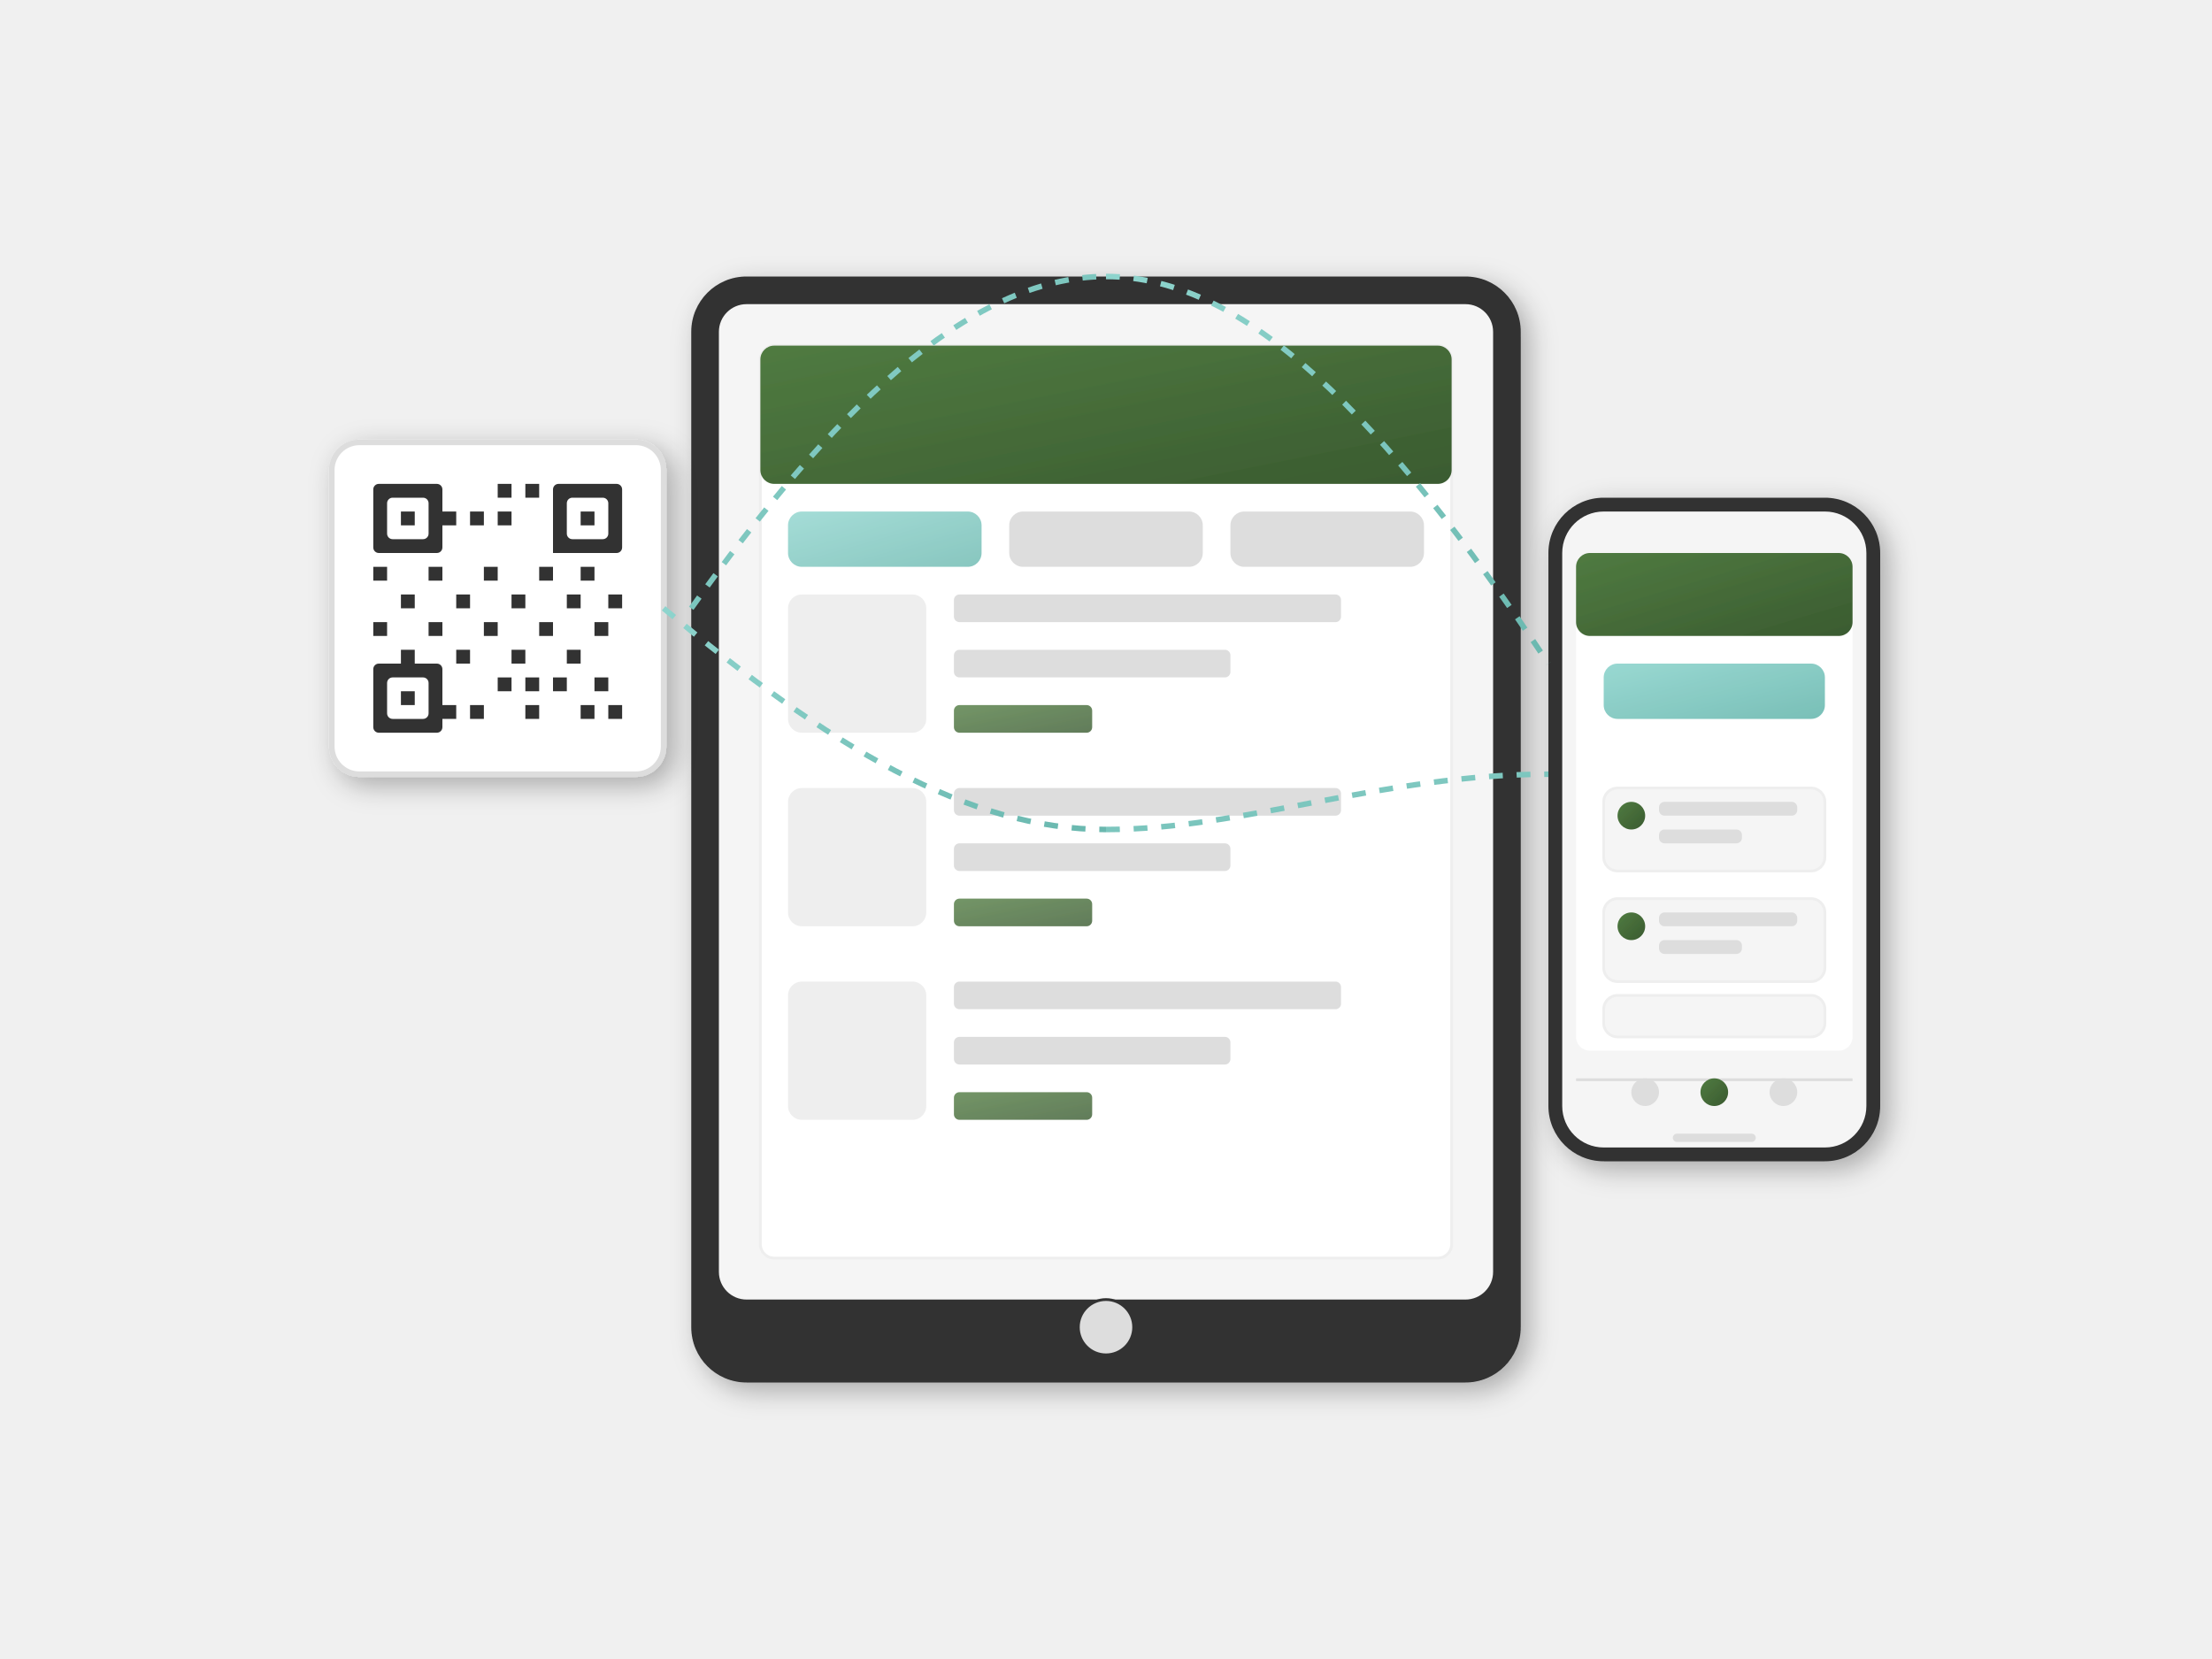
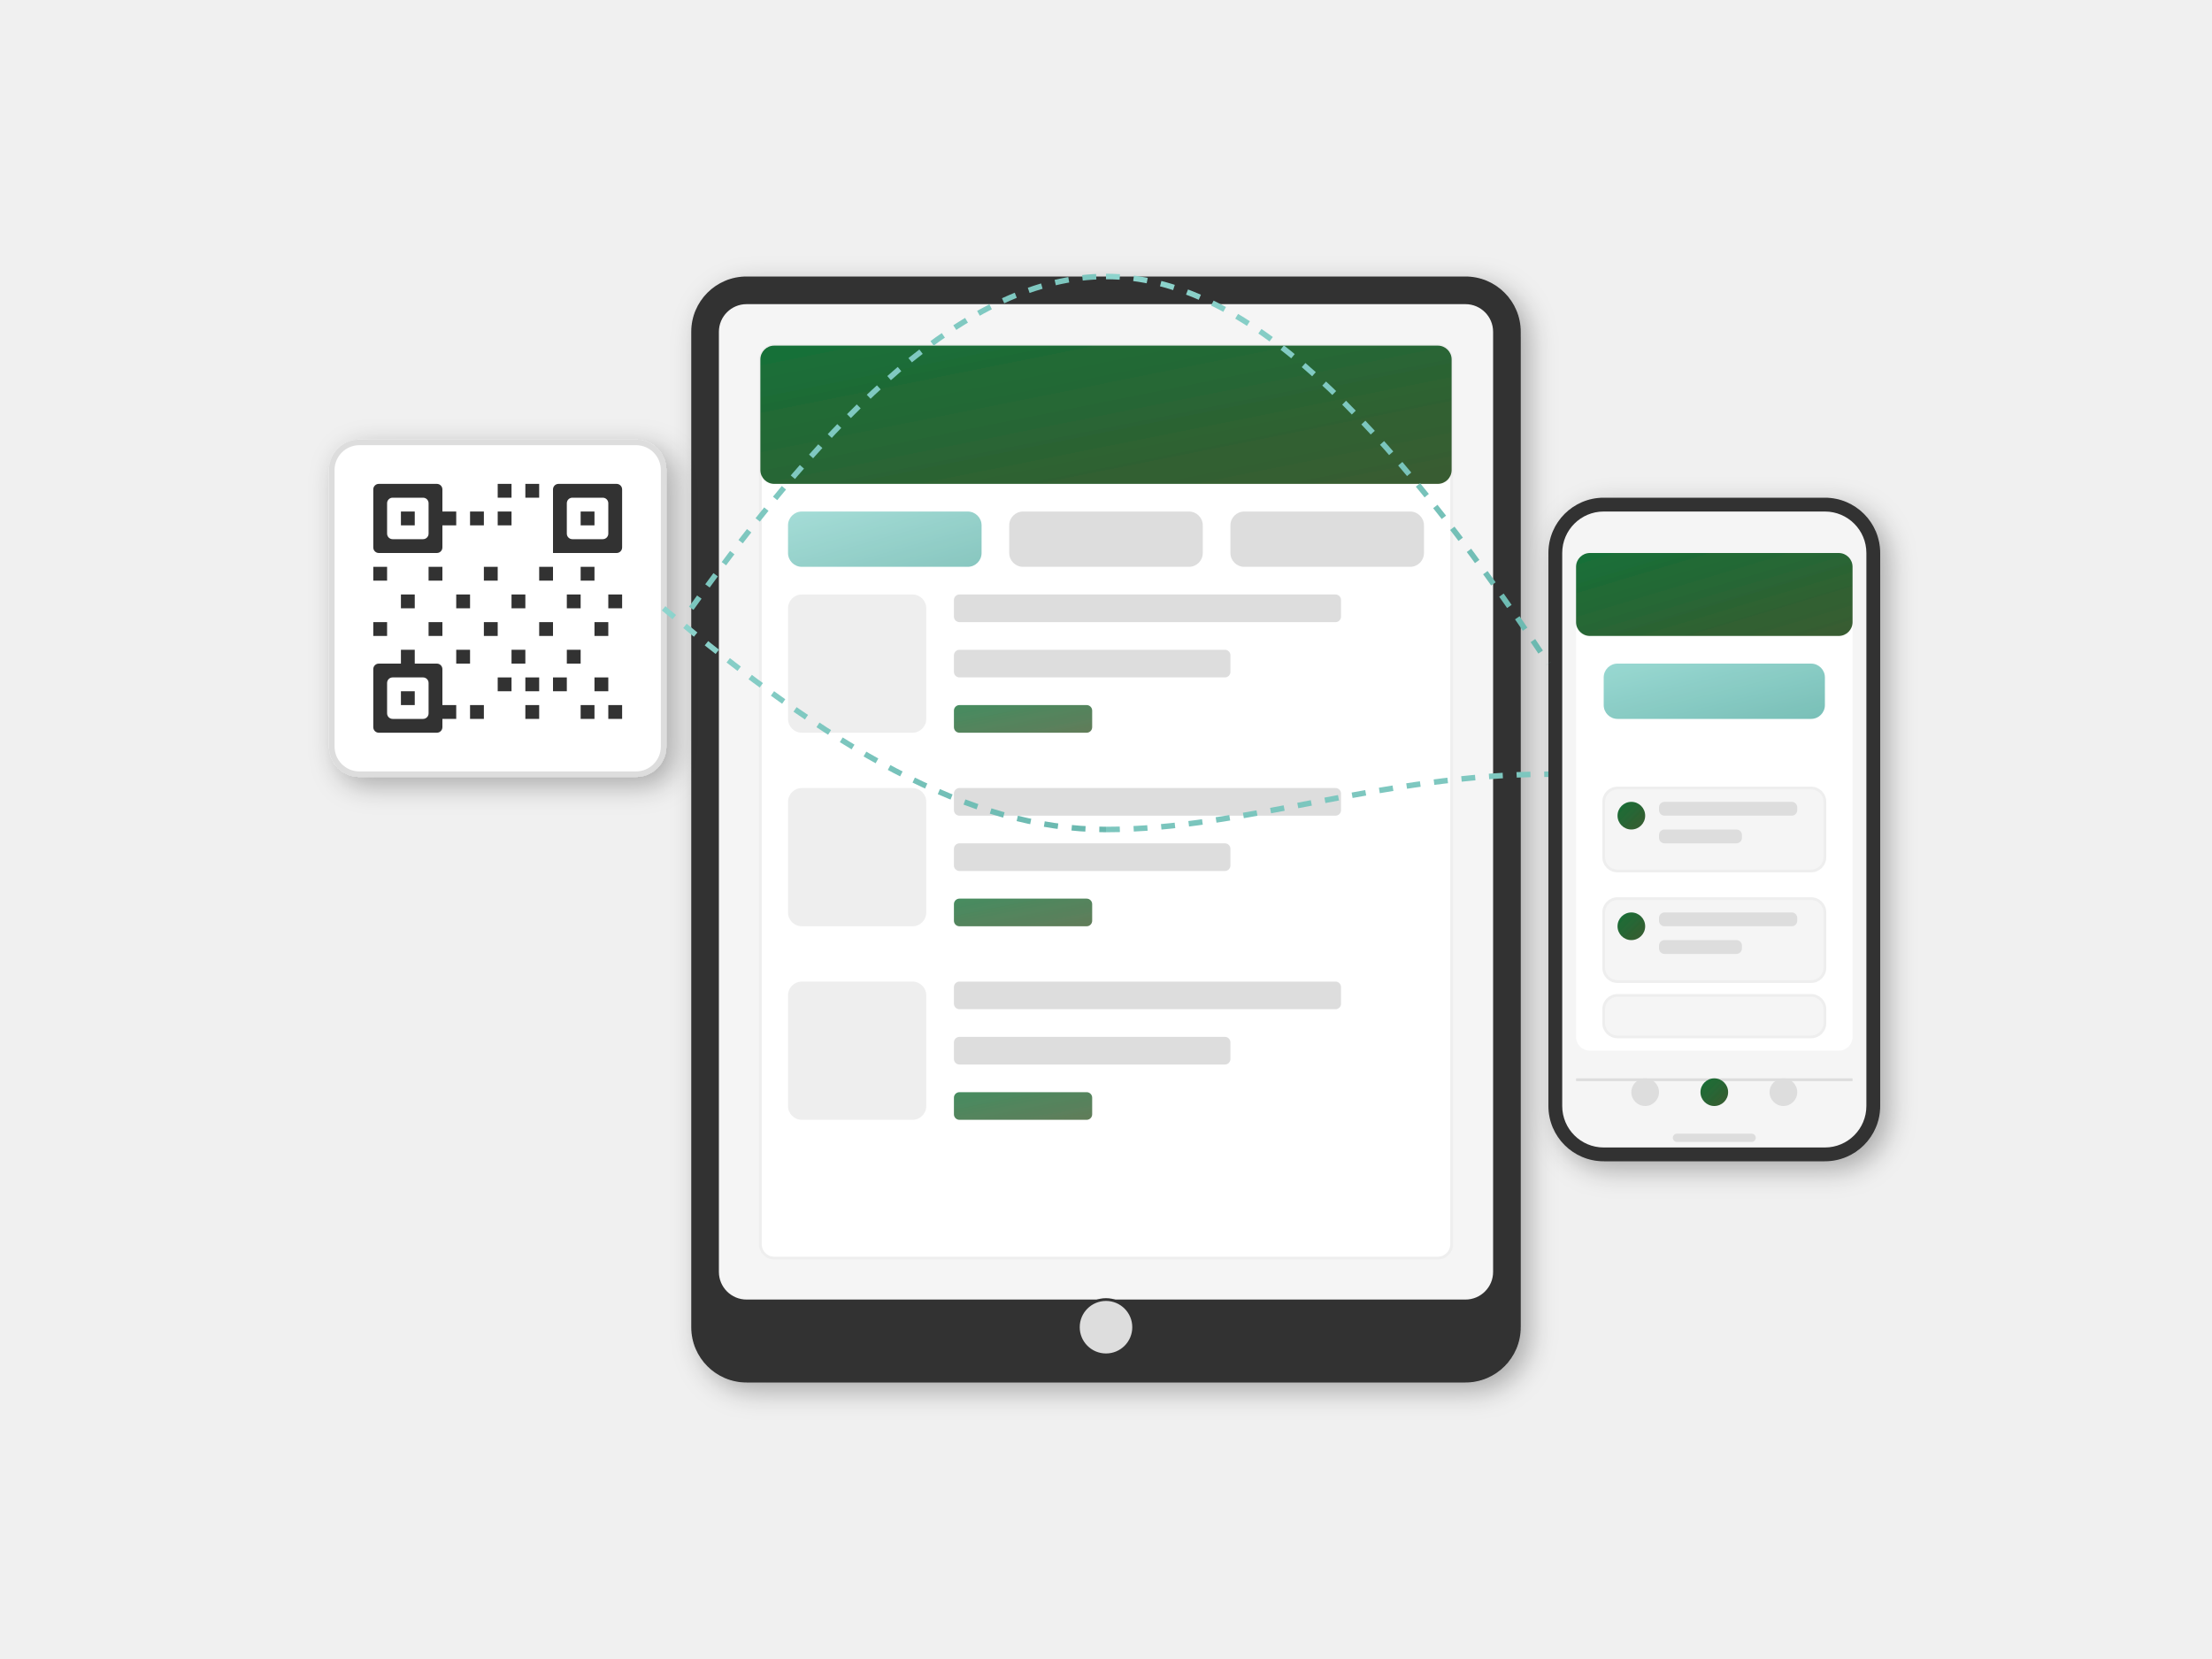
<svg xmlns="http://www.w3.org/2000/svg" width="800" height="600" viewBox="0 0 800 600">
  <defs>
    <linearGradient id="greenGradient" x1="0%" y1="0%" x2="100%" y2="100%">
-       <stop offset="0%" style="stop-color:#507b41;stop-opacity:1" />
+       <stop offset="0%" style="stop-color:#177038;stop-opacity:1" />
      <stop offset="100%" style="stop-color:#3a5b30;stop-opacity:1" />
    </linearGradient>
    <linearGradient id="turquoiseGradient" x1="0%" y1="0%" x2="100%" y2="100%">
      <stop offset="0%" style="stop-color:#8ed4cd;stop-opacity:1" />
      <stop offset="100%" style="stop-color:#6ab8af;stop-opacity:1" />
    </linearGradient>
    <filter id="shadow" x="-20%" y="-20%" width="140%" height="140%">
      <feDropShadow dx="3" dy="3" stdDeviation="5" flood-opacity="0.3" />
    </filter>
    <filter id="innerShadow" x="-20%" y="-20%" width="140%" height="140%">
      <feGaussianBlur in="SourceAlpha" stdDeviation="4" result="blur" />
      <feOffset dx="0" dy="4" result="offsetBlur" />
      <feComposite in="SourceAlpha" in2="offsetBlur" operator="out" result="compOut" />
      <feComposite in="SourceGraphic" in2="compOut" operator="in" />
    </filter>
  </defs>
  <rect x="0" y="0" width="800" height="600" fill="transparent" />
  <g transform="translate(400, 300)" filter="url(#shadow)">
    <rect x="-150" y="-200" width="300" height="400" rx="20" ry="20" fill="#333" />
    <rect x="-140" y="-190" width="280" height="360" rx="10" ry="10" fill="#f5f5f5" />
    <circle cx="0" cy="180" r="10" fill="#ddd" stroke="#333" stroke-width="1" />
    <rect x="-125" y="-175" width="250" height="330" rx="5" ry="5" fill="#fff" stroke="#eee" stroke-width="1" />
    <rect x="-125" y="-175" width="250" height="50" rx="5" ry="5" fill="url(#greenGradient)" />
    <rect x="-115" y="-115" width="70" height="20" rx="5" ry="5" fill="url(#turquoiseGradient)" opacity="0.8" />
    <rect x="-35" y="-115" width="70" height="20" rx="5" ry="5" fill="#ddd" />
    <rect x="45" y="-115" width="70" height="20" rx="5" ry="5" fill="#ddd" />
    <g transform="translate(-90, -70)">
      <rect x="-25" y="-15" width="50" height="50" rx="5" ry="5" fill="#eee" />
      <rect x="35" y="-15" width="140" height="10" rx="2" ry="2" fill="#ddd" />
      <rect x="35" y="5" width="100" height="10" rx="2" ry="2" fill="#ddd" />
      <rect x="35" y="25" width="50" height="10" rx="2" ry="2" fill="url(#greenGradient)" opacity="0.8" />
    </g>
    <g transform="translate(-90, 0)">
      <rect x="-25" y="-15" width="50" height="50" rx="5" ry="5" fill="#eee" />
      <rect x="35" y="-15" width="140" height="10" rx="2" ry="2" fill="#ddd" />
      <rect x="35" y="5" width="100" height="10" rx="2" ry="2" fill="#ddd" />
      <rect x="35" y="25" width="50" height="10" rx="2" ry="2" fill="url(#greenGradient)" opacity="0.8" />
    </g>
    <g transform="translate(-90, 70)">
      <rect x="-25" y="-15" width="50" height="50" rx="5" ry="5" fill="#eee" />
      <rect x="35" y="-15" width="140" height="10" rx="2" ry="2" fill="#ddd" />
      <rect x="35" y="5" width="100" height="10" rx="2" ry="2" fill="#ddd" />
      <rect x="35" y="25" width="50" height="10" rx="2" ry="2" fill="url(#greenGradient)" opacity="0.8" />
    </g>
  </g>
  <g transform="translate(180, 220)" filter="url(#shadow)">
    <rect x="-60" y="-60" width="120" height="120" rx="10" ry="10" fill="#fff" stroke="#ddd" stroke-width="2" />
    <g fill="#333">
      <rect x="-45" y="-45" width="25" height="25" rx="2" ry="2" />
      <rect x="-40" y="-40" width="15" height="15" fill="#fff" rx="2" ry="2" />
      <rect x="-35" y="-35" width="5" height="5" />
      <rect x="20" y="-45" width="25" height="25" rx="2" ry="2" />
      <rect x="25" y="-40" width="15" height="15" fill="#fff" rx="2" ry="2" />
      <rect x="30" y="-35" width="5" height="5" />
      <rect x="-45" y="20" width="25" height="25" rx="2" ry="2" />
      <rect x="-40" y="25" width="15" height="15" fill="#fff" rx="2" ry="2" />
      <rect x="-35" y="30" width="5" height="5" />
      <rect x="0" y="-45" width="5" height="5" />
      <rect x="10" y="-45" width="5" height="5" />
      <rect x="-20" y="-35" width="5" height="5" />
      <rect x="-10" y="-35" width="5" height="5" />
      <rect x="0" y="-35" width="5" height="5" />
      <rect x="20" y="-25" width="5" height="5" />
      <rect x="-45" y="-15" width="5" height="5" />
      <rect x="-25" y="-15" width="5" height="5" />
      <rect x="-5" y="-15" width="5" height="5" />
      <rect x="15" y="-15" width="5" height="5" />
      <rect x="30" y="-15" width="5" height="5" />
      <rect x="-35" y="-5" width="5" height="5" />
      <rect x="-15" y="-5" width="5" height="5" />
      <rect x="5" y="-5" width="5" height="5" />
      <rect x="25" y="-5" width="5" height="5" />
      <rect x="40" y="-5" width="5" height="5" />
      <rect x="-45" y="5" width="5" height="5" />
      <rect x="-25" y="5" width="5" height="5" />
      <rect x="-5" y="5" width="5" height="5" />
      <rect x="15" y="5" width="5" height="5" />
      <rect x="35" y="5" width="5" height="5" />
      <rect x="-35" y="15" width="5" height="5" />
      <rect x="-15" y="15" width="5" height="5" />
      <rect x="5" y="15" width="5" height="5" />
      <rect x="25" y="15" width="5" height="5" />
      <rect x="0" y="25" width="5" height="5" />
      <rect x="10" y="25" width="5" height="5" />
      <rect x="20" y="25" width="5" height="5" />
      <rect x="35" y="25" width="5" height="5" />
      <rect x="-20" y="35" width="5" height="5" />
      <rect x="-10" y="35" width="5" height="5" />
      <rect x="10" y="35" width="5" height="5" />
      <rect x="30" y="35" width="5" height="5" />
      <rect x="40" y="35" width="5" height="5" />
    </g>
  </g>
  <g transform="translate(620, 300)" filter="url(#shadow)">
    <rect x="-60" y="-120" width="120" height="240" rx="20" ry="20" fill="#333" />
    <rect x="-55" y="-115" width="110" height="230" rx="15" ry="15" fill="#f5f5f5" />
    <rect x="-50" y="-100" width="100" height="180" rx="5" ry="5" fill="#fff" />
    <rect x="-50" y="-100" width="100" height="30" rx="5" ry="5" fill="url(#greenGradient)" />
    <rect x="-40" y="-60" width="80" height="20" rx="5" ry="5" fill="url(#turquoiseGradient)" opacity="0.9" />
    <g transform="translate(0, -10)">
      <rect x="-40" y="-5" width="80" height="30" rx="5" ry="5" fill="#f5f5f5" stroke="#eee" stroke-width="1" />
      <rect x="-35" y="0" width="10" height="10" rx="5" ry="5" fill="url(#greenGradient)" />
      <rect x="-20" y="0" width="50" height="5" rx="2" ry="2" fill="#ddd" />
      <rect x="-20" y="10" width="30" height="5" rx="2" ry="2" fill="#ddd" />
    </g>
    <g transform="translate(0, 30)">
      <rect x="-40" y="-5" width="80" height="30" rx="5" ry="5" fill="#f5f5f5" stroke="#eee" stroke-width="1" />
      <rect x="-35" y="0" width="10" height="10" rx="5" ry="5" fill="url(#greenGradient)" />
      <rect x="-20" y="0" width="50" height="5" rx="2" ry="2" fill="#ddd" />
      <rect x="-20" y="10" width="30" height="5" rx="2" ry="2" fill="#ddd" />
    </g>
    <rect x="-40" y="60" width="80" height="15" rx="5" ry="5" fill="#f5f5f5" stroke="#eee" stroke-width="1" />
    <rect x="-50" y="90" width="100" height="1" fill="#ddd" />
    <circle cx="-25" cy="95" r="5" fill="#ddd" />
    <circle cx="0" cy="95" r="5" fill="url(#greenGradient)" />
    <circle cx="25" cy="95" r="5" fill="#ddd" />
    <rect x="-15" y="110" width="30" height="3" rx="1.5" ry="1.5" fill="#ddd" />
  </g>
  <path d="M250,220 C300,150 350,100 400,100" stroke="url(#turquoiseGradient)" stroke-width="2" stroke-dasharray="5,5" fill="none" />
  <path d="M400,100 C450,100 500,150 560,240" stroke="url(#turquoiseGradient)" stroke-width="2" stroke-dasharray="5,5" fill="none" />
  <path d="M240,220 C300,270 350,300 400,300" stroke="url(#turquoiseGradient)" stroke-width="2" stroke-dasharray="5,5" fill="none" />
  <path d="M400,300 C450,300 500,280 560,280" stroke="url(#turquoiseGradient)" stroke-width="2" stroke-dasharray="5,5" fill="none" />
</svg>
